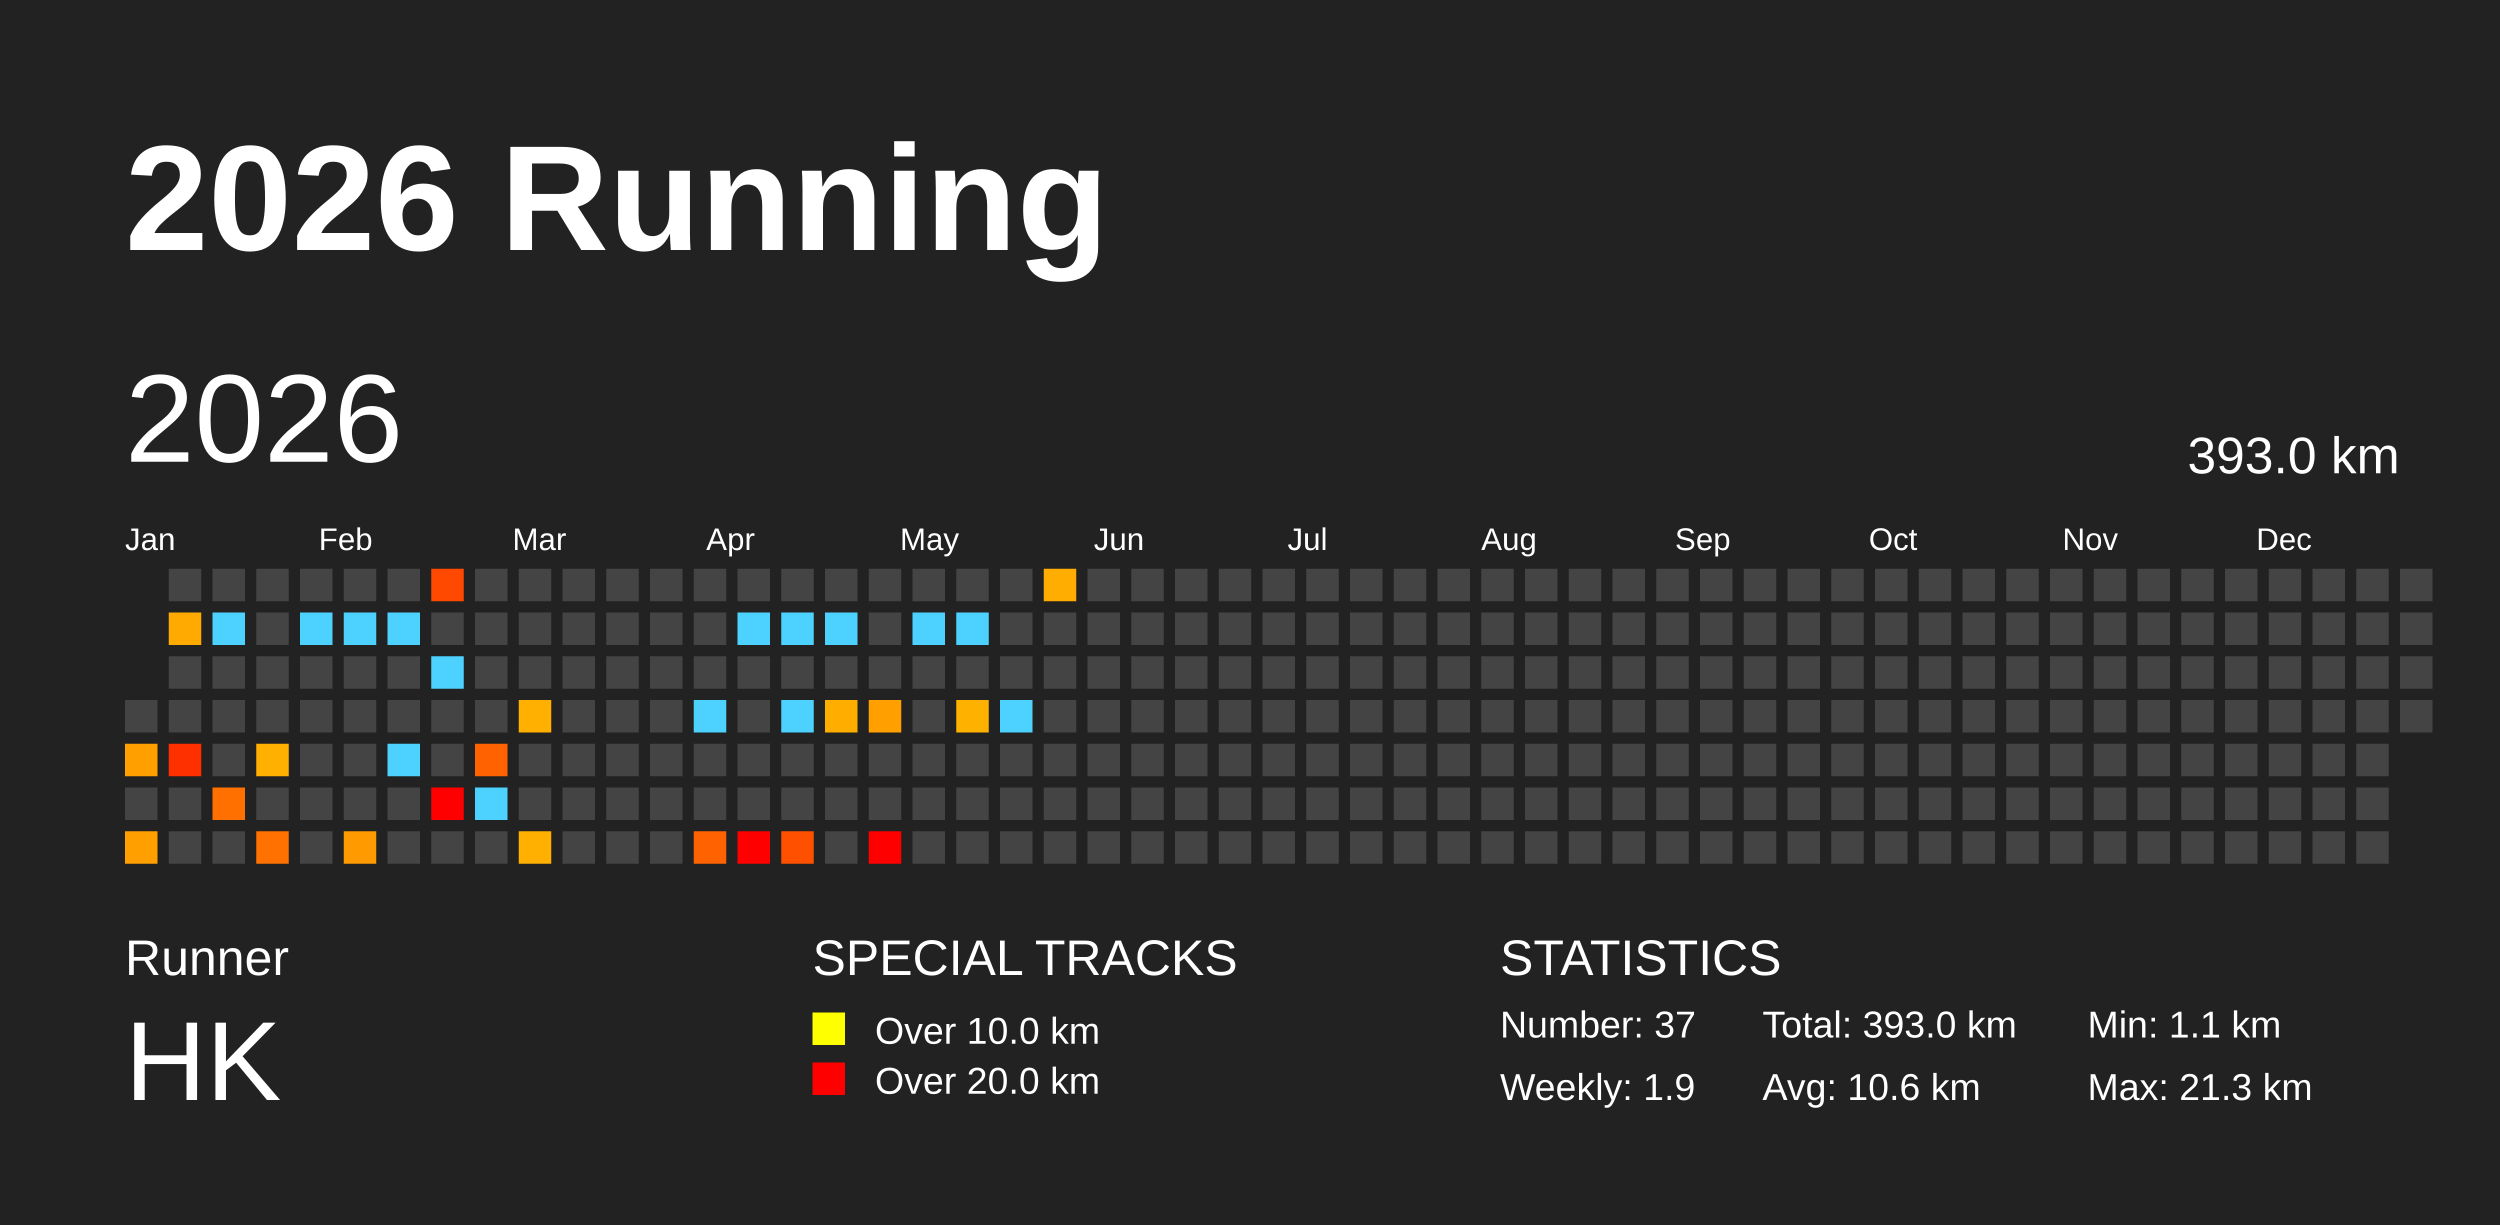
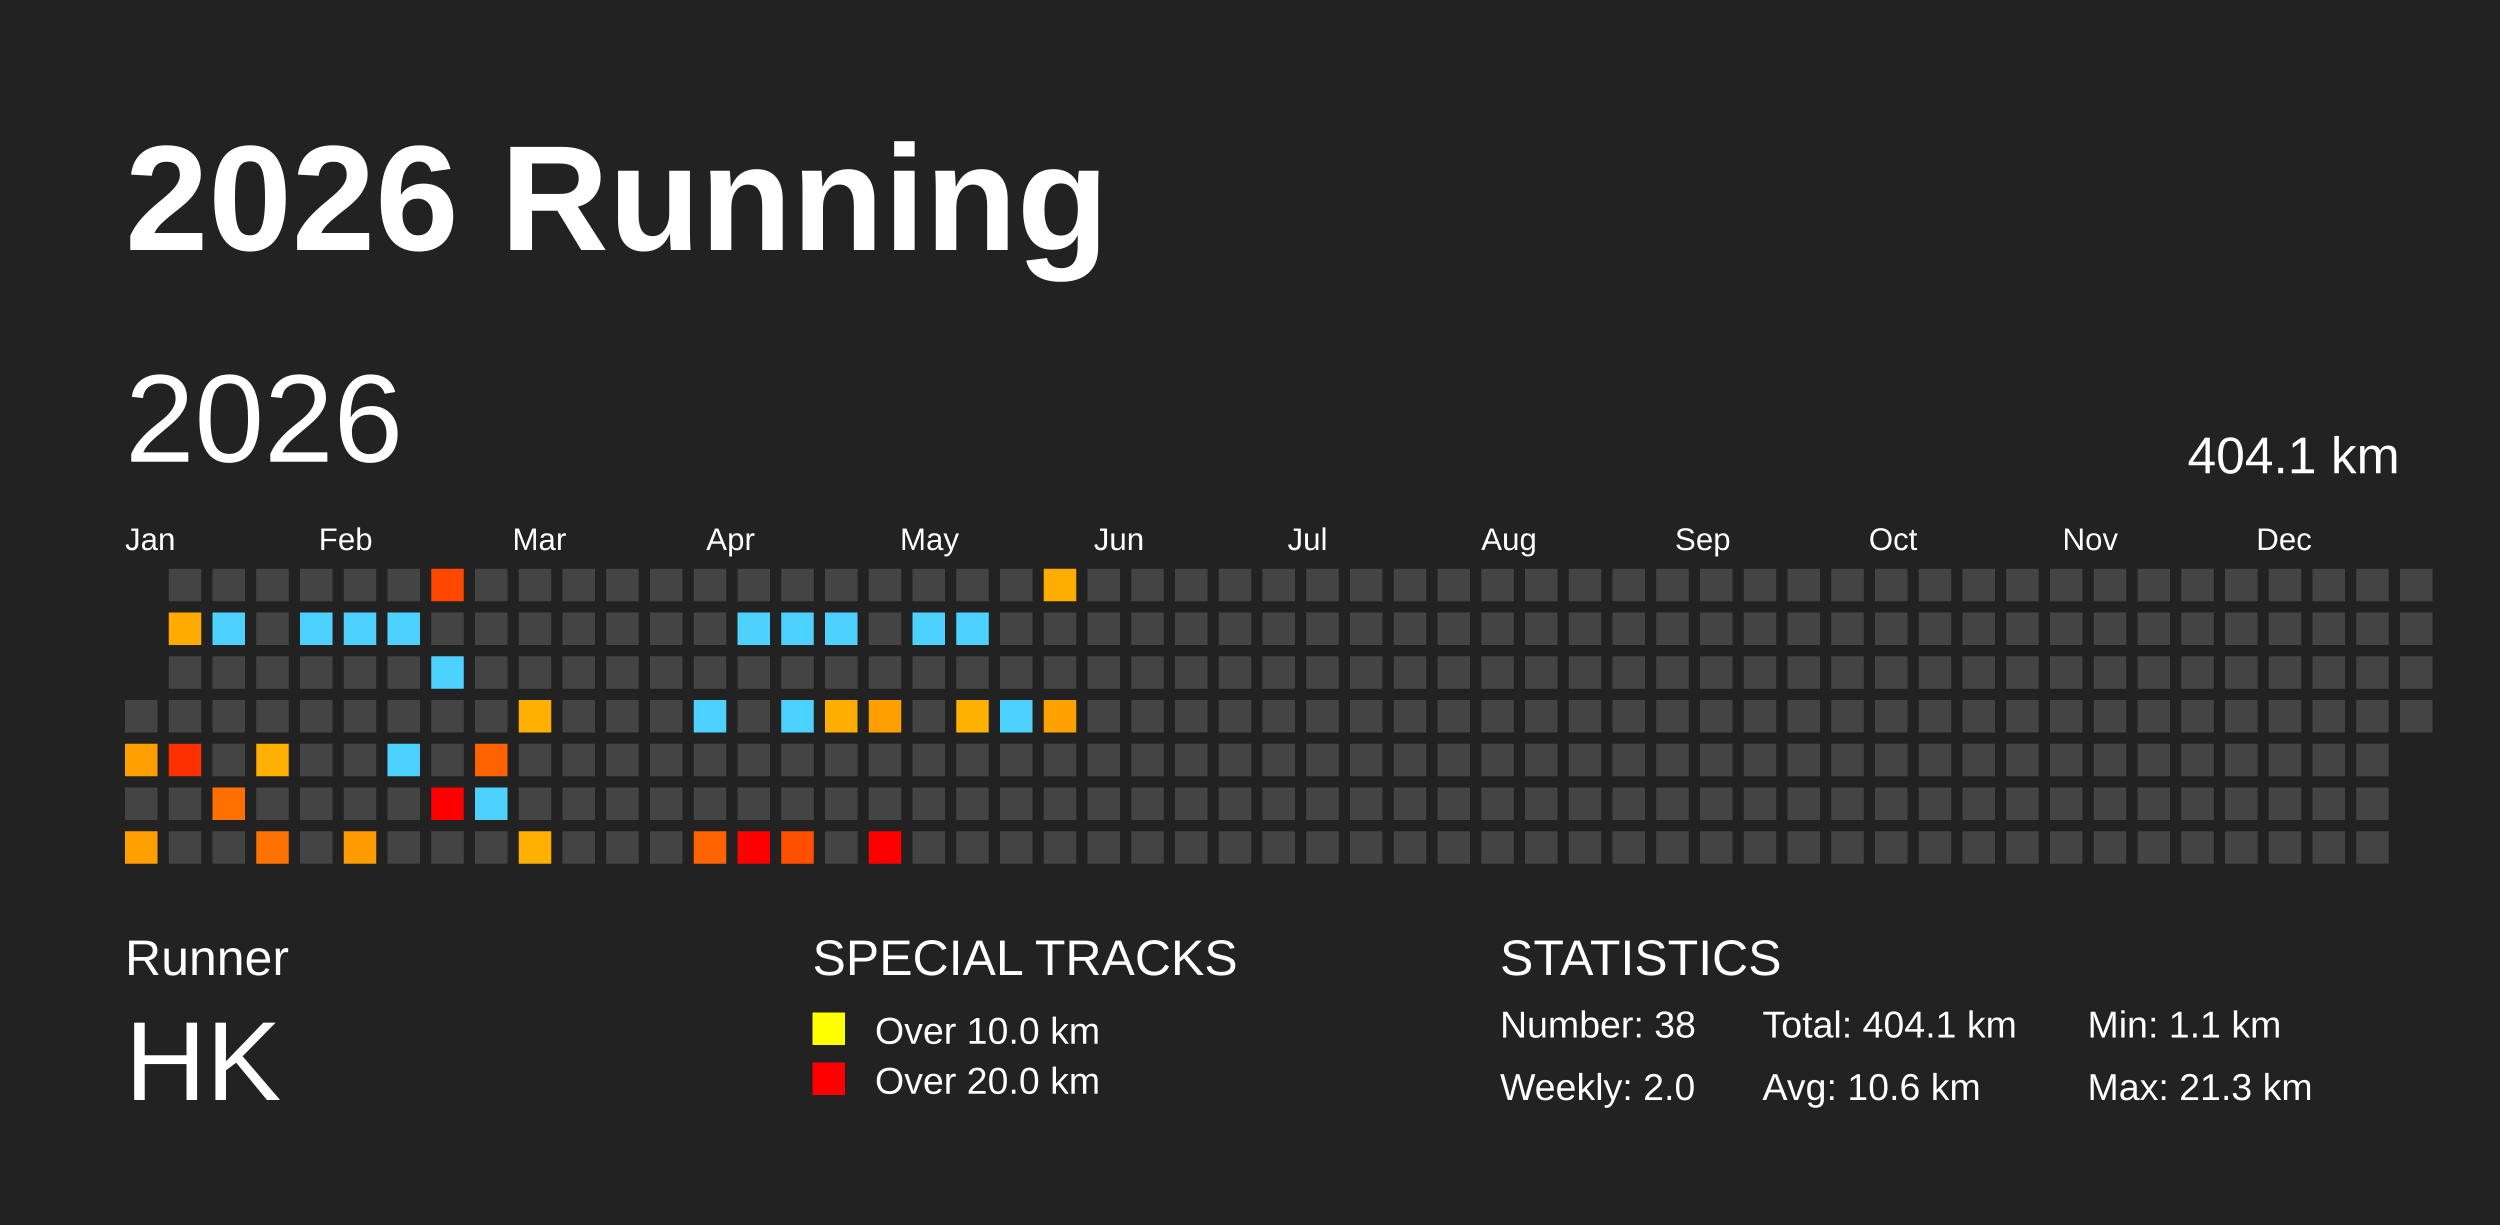
<svg xmlns="http://www.w3.org/2000/svg" baseProfile="full" height="98mm" version="1.1" viewBox="0,0,200,98" width="200mm">
  <defs>
    <pattern height="2" id="indoor-stripe" patternUnits="userSpaceOnUse" width="2">
      <line stroke="white" stroke-opacity="0.45" stroke-width="0.5" x1="0" x2="2" y1="2" y2="0" />
    </pattern>
  </defs>
  <rect fill="#222222" height="98" width="200" x="0" y="0" />
  <text fill="#FFFFFF" style="font-size:12px; font-family:Arial; font-weight:bold;" x="10" y="20">2026 Running</text>
  <text fill="#FFFFFF" style="font-size:4px; font-family:Arial" x="10" y="78">Runner</text>
  <text fill="#FFFFFF" style="font-size:9px; font-family:Arial" x="10" y="88">HK</text>
  <text fill="#FFFFFF" style="font-size:4px; font-family:Arial" x="65" y="78">SPECIAL TRACKS</text>
  <rect fill="yellow" height="2.6" width="2.6" x="65" y="81" />
  <text fill="#FFFFFF" style="font-size:3px; font-family:Arial" x="70" y="83.5">Over 10.0 km</text>
  <rect fill="red" height="2.6" width="2.6" x="65" y="85" />
  <text fill="#FFFFFF" style="font-size:3px; font-family:Arial" x="70" y="87.5">Over 20.0 km</text>
  <text fill="#FFFFFF" style="font-size:4px; font-family:Arial" x="120" y="78">STATISTICS</text>
-   <text fill="#FFFFFF" style="font-size:3px; font-family:Arial" x="120" y="83">Number: 37</text>
-   <text fill="#FFFFFF" style="font-size:3px; font-family:Arial" x="120" y="88">Weekly: 1.9</text>
-   <text fill="#FFFFFF" style="font-size:3px; font-family:Arial" x="141" y="83">Total: 393.0 km</text>
+   <text fill="#FFFFFF" style="font-size:3px; font-family:Arial" x="120" y="83">Number: 38</text>
+   <text fill="#FFFFFF" style="font-size:3px; font-family:Arial" x="120" y="88">Weekly: 2.0</text>
+   <text fill="#FFFFFF" style="font-size:3px; font-family:Arial" x="141" y="83">Total: 404.1 km</text>
  <text fill="#FFFFFF" style="font-size:3px; font-family:Arial" x="141" y="88">Avg: 10.6 km</text>
  <text fill="#FFFFFF" style="font-size:3px; font-family:Arial" x="167" y="83">Min: 1.1 km</text>
  <text fill="#FFFFFF" style="font-size:3px; font-family:Arial" x="167" y="88">Max: 21.3 km</text>
  <text dominant-baseline="hanging" fill="#FFFFFF" style="font-size:10.0px; font-family:Arial;" x="10" y="30">2026</text>
-   <text dominant-baseline="hanging" fill="#FFFFFF" style="font-size:4.125px; font-family:Arial;" x="175" y="35">393.0 km</text>
+   <text dominant-baseline="hanging" fill="#FFFFFF" style="font-size:4.125px; font-family:Arial;" x="175" y="35">404.1 km</text>
  <text fill="#FFFFFF" style="font-size:2.5px; font-family:Arial" x="10.0" y="44">Jan</text>
  <text fill="#FFFFFF" style="font-size:2.5px; font-family:Arial" x="25.5" y="44">Feb</text>
  <text fill="#FFFFFF" style="font-size:2.5px; font-family:Arial" x="41.0" y="44">Mar</text>
  <text fill="#FFFFFF" style="font-size:2.5px; font-family:Arial" x="56.5" y="44">Apr</text>
  <text fill="#FFFFFF" style="font-size:2.5px; font-family:Arial" x="72.0" y="44">May</text>
  <text fill="#FFFFFF" style="font-size:2.5px; font-family:Arial" x="87.5" y="44">Jun</text>
  <text fill="#FFFFFF" style="font-size:2.5px; font-family:Arial" x="103.0" y="44">Jul</text>
  <text fill="#FFFFFF" style="font-size:2.5px; font-family:Arial" x="118.5" y="44">Aug</text>
  <text fill="#FFFFFF" style="font-size:2.5px; font-family:Arial" x="134.0" y="44">Sep</text>
  <text fill="#FFFFFF" style="font-size:2.5px; font-family:Arial" x="149.5" y="44">Oct</text>
  <text fill="#FFFFFF" style="font-size:2.5px; font-family:Arial" x="165.0" y="44">Nov</text>
  <text fill="#FFFFFF" style="font-size:2.5px; font-family:Arial" x="180.5" y="44">Dec</text>
  <rect fill="#444444" height="2.6" width="2.6" x="10.0" y="56.0" />
  <rect fill="#ffa000" height="2.6" width="2.6" x="10.0" y="59.5" />
  <rect fill="#444444" height="2.6" width="2.6" x="10.0" y="63.0" />
  <rect fill="#ff9f00" height="2.6" width="2.6" x="10.0" y="66.5" />
  <rect fill="#444444" height="2.6" width="2.6" x="13.5" y="45.5" />
  <rect fill="#ffaa00" height="2.6" width="2.6" x="13.5" y="49.0" />
  <rect fill="#444444" height="2.6" width="2.6" x="13.5" y="52.5" />
  <rect fill="#444444" height="2.6" width="2.6" x="13.5" y="56.0" />
  <rect fill="#ff3000" height="2.6" width="2.6" x="13.5" y="59.5" />
  <rect fill="#444444" height="2.6" width="2.6" x="13.5" y="63.0" />
  <rect fill="#444444" height="2.6" width="2.6" x="13.5" y="66.5" />
  <rect fill="#444444" height="2.6" width="2.6" x="17.0" y="45.5" />
  <rect fill="#4dd2ff" height="2.6" width="2.6" x="17.0" y="49.0" />
  <rect fill="#444444" height="2.6" width="2.6" x="17.0" y="52.5" />
  <rect fill="#444444" height="2.6" width="2.6" x="17.0" y="56.0" />
  <rect fill="#444444" height="2.6" width="2.6" x="17.0" y="59.5" />
  <rect fill="#ff7000" height="2.6" width="2.6" x="17.0" y="63.0" />
  <rect fill="#444444" height="2.6" width="2.6" x="17.0" y="66.5" />
  <rect fill="#444444" height="2.6" width="2.6" x="20.5" y="45.5" />
  <rect fill="#444444" height="2.6" width="2.6" x="20.5" y="49.0" />
  <rect fill="#444444" height="2.6" width="2.6" x="20.5" y="52.5" />
  <rect fill="#444444" height="2.6" width="2.6" x="20.5" y="56.0" />
  <rect fill="#ffb000" height="2.6" width="2.6" x="20.5" y="59.5" />
  <rect fill="#444444" height="2.6" width="2.6" x="20.5" y="63.0" />
  <rect fill="#ff7100" height="2.6" width="2.6" x="20.5" y="66.5" />
  <rect fill="#444444" height="2.6" width="2.6" x="24.0" y="45.5" />
  <rect fill="#4dd2ff" height="2.6" width="2.6" x="24.0" y="49.0" />
  <rect fill="#444444" height="2.6" width="2.6" x="24.0" y="52.5" />
  <rect fill="#444444" height="2.6" width="2.6" x="24.0" y="56.0" />
  <rect fill="#444444" height="2.6" width="2.6" x="24.0" y="59.5" />
  <rect fill="#444444" height="2.6" width="2.6" x="24.0" y="63.0" />
  <rect fill="#444444" height="2.6" width="2.6" x="24.0" y="66.5" />
  <rect fill="#444444" height="2.6" width="2.6" x="27.5" y="45.5" />
  <rect fill="#4dd2ff" height="2.6" width="2.6" x="27.5" y="49.0" />
  <rect fill="#444444" height="2.6" width="2.6" x="27.5" y="52.5" />
  <rect fill="#444444" height="2.6" width="2.6" x="27.5" y="56.0" />
  <rect fill="#444444" height="2.6" width="2.6" x="27.5" y="59.5" />
  <rect fill="#444444" height="2.6" width="2.6" x="27.5" y="63.0" />
  <rect fill="#ff9a00" height="2.6" width="2.6" x="27.5" y="66.5" />
  <rect fill="#444444" height="2.6" width="2.6" x="31.0" y="45.5" />
  <rect fill="#4dd2ff" height="2.6" width="2.6" x="31.0" y="49.0" />
  <rect fill="#444444" height="2.6" width="2.6" x="31.0" y="52.5" />
  <rect fill="#444444" height="2.6" width="2.6" x="31.0" y="56.0" />
  <rect fill="#4dd2ff" height="2.6" width="2.6" x="31.0" y="59.5" />
  <rect fill="#444444" height="2.6" width="2.6" x="31.0" y="63.0" />
  <rect fill="#444444" height="2.6" width="2.6" x="31.0" y="66.5" />
  <rect fill="#ff4800" height="2.6" width="2.6" x="34.5" y="45.5" />
  <rect fill="#444444" height="2.6" width="2.6" x="34.5" y="49.0" />
  <rect fill="#4dd2ff" height="2.6" width="2.6" x="34.5" y="52.5" />
  <rect fill="#444444" height="2.6" width="2.6" x="34.5" y="56.0" />
  <rect fill="#444444" height="2.6" width="2.6" x="34.5" y="59.5" />
  <rect fill="red" height="2.6" width="2.6" x="34.5" y="63.0" />
  <rect fill="#444444" height="2.6" width="2.6" x="34.5" y="66.5" />
  <rect fill="#444444" height="2.6" width="2.6" x="38.0" y="45.5" />
  <rect fill="#444444" height="2.6" width="2.6" x="38.0" y="49.0" />
  <rect fill="#444444" height="2.6" width="2.6" x="38.0" y="52.5" />
  <rect fill="#444444" height="2.6" width="2.6" x="38.0" y="56.0" />
  <rect fill="#ff6200" height="2.6" width="2.6" x="38.0" y="59.5" />
  <rect fill="#4dd2ff" height="2.6" width="2.6" x="38.0" y="63.0" />
  <rect fill="#444444" height="2.6" width="2.6" x="38.0" y="66.5" />
  <rect fill="#444444" height="2.6" width="2.6" x="41.5" y="45.5" />
  <rect fill="#444444" height="2.6" width="2.6" x="41.5" y="49.0" />
  <rect fill="#444444" height="2.6" width="2.6" x="41.5" y="52.5" />
  <rect fill="#ffb000" height="2.6" width="2.6" x="41.5" y="56.0" />
  <rect fill="#444444" height="2.6" width="2.6" x="41.5" y="59.5" />
  <rect fill="#444444" height="2.6" width="2.6" x="41.5" y="63.0" />
  <rect fill="#ffb000" height="2.6" width="2.6" x="41.5" y="66.5" />
  <rect fill="#444444" height="2.6" width="2.6" x="45.0" y="45.5" />
  <rect fill="#444444" height="2.6" width="2.6" x="45.0" y="49.0" />
  <rect fill="#444444" height="2.6" width="2.6" x="45.0" y="52.5" />
  <rect fill="#444444" height="2.6" width="2.6" x="45.0" y="56.0" />
  <rect fill="#444444" height="2.6" width="2.6" x="45.0" y="59.5" />
  <rect fill="#444444" height="2.6" width="2.6" x="45.0" y="63.0" />
  <rect fill="#444444" height="2.6" width="2.6" x="45.0" y="66.5" />
  <rect fill="#444444" height="2.6" width="2.6" x="48.5" y="45.5" />
  <rect fill="#444444" height="2.6" width="2.6" x="48.5" y="49.0" />
  <rect fill="#444444" height="2.6" width="2.6" x="48.5" y="52.5" />
  <rect fill="#444444" height="2.6" width="2.6" x="48.5" y="56.0" />
  <rect fill="#444444" height="2.6" width="2.6" x="48.5" y="59.5" />
  <rect fill="#444444" height="2.6" width="2.6" x="48.5" y="63.0" />
  <rect fill="#444444" height="2.6" width="2.6" x="48.5" y="66.5" />
  <rect fill="#444444" height="2.6" width="2.6" x="52.0" y="45.5" />
  <rect fill="#444444" height="2.6" width="2.6" x="52.0" y="49.0" />
  <rect fill="#444444" height="2.6" width="2.6" x="52.0" y="52.5" />
  <rect fill="#444444" height="2.6" width="2.6" x="52.0" y="56.0" />
  <rect fill="#444444" height="2.6" width="2.6" x="52.0" y="59.5" />
  <rect fill="#444444" height="2.6" width="2.6" x="52.0" y="63.0" />
  <rect fill="#444444" height="2.6" width="2.6" x="52.0" y="66.5" />
  <rect fill="#444444" height="2.6" width="2.6" x="55.5" y="45.5" />
  <rect fill="#444444" height="2.6" width="2.6" x="55.5" y="49.0" />
  <rect fill="#444444" height="2.6" width="2.6" x="55.5" y="52.5" />
  <rect fill="#4dd2ff" height="2.6" width="2.6" x="55.5" y="56.0" />
  <rect fill="#444444" height="2.6" width="2.6" x="55.5" y="59.5" />
  <rect fill="#444444" height="2.6" width="2.6" x="55.5" y="63.0" />
  <rect fill="#ff6200" height="2.6" width="2.6" x="55.5" y="66.5" />
  <rect fill="#444444" height="2.6" width="2.6" x="59.0" y="45.5" />
  <rect fill="#4dd2ff" height="2.6" width="2.6" x="59.0" y="49.0" />
  <rect fill="#444444" height="2.6" width="2.6" x="59.0" y="52.5" />
  <rect fill="#444444" height="2.6" width="2.6" x="59.0" y="56.0" />
  <rect fill="#444444" height="2.6" width="2.6" x="59.0" y="59.5" />
  <rect fill="#444444" height="2.6" width="2.6" x="59.0" y="63.0" />
  <rect fill="red" height="2.6" width="2.6" x="59.0" y="66.5" />
  <rect fill="#444444" height="2.6" width="2.6" x="62.5" y="45.5" />
  <rect fill="#4dd2ff" height="2.6" width="2.6" x="62.5" y="49.0" />
  <rect fill="#444444" height="2.6" width="2.6" x="62.5" y="52.5" />
  <rect fill="#4dd2ff" height="2.6" width="2.6" x="62.5" y="56.0" />
  <rect fill="#444444" height="2.6" width="2.6" x="62.5" y="59.5" />
  <rect fill="#444444" height="2.6" width="2.6" x="62.5" y="63.0" />
  <rect fill="#ff5000" height="2.6" width="2.6" x="62.5" y="66.5" />
  <rect fill="#444444" height="2.6" width="2.6" x="66.0" y="45.5" />
  <rect fill="#4dd2ff" height="2.6" width="2.6" x="66.0" y="49.0" />
  <rect fill="#444444" height="2.6" width="2.6" x="66.0" y="52.5" />
  <rect fill="#ffae00" height="2.6" width="2.6" x="66.0" y="56.0" />
  <rect fill="#444444" height="2.6" width="2.6" x="66.0" y="59.5" />
  <rect fill="#444444" height="2.6" width="2.6" x="66.0" y="63.0" />
  <rect fill="#444444" height="2.6" width="2.6" x="66.0" y="66.5" />
  <rect fill="#444444" height="2.6" width="2.6" x="69.5" y="45.5" />
  <rect fill="#444444" height="2.6" width="2.6" x="69.5" y="49.0" />
  <rect fill="#444444" height="2.6" width="2.6" x="69.5" y="52.5" />
  <rect fill="#ffa000" height="2.6" width="2.6" x="69.5" y="56.0" />
  <rect fill="#444444" height="2.6" width="2.6" x="69.5" y="59.5" />
  <rect fill="#444444" height="2.6" width="2.6" x="69.5" y="63.0" />
  <rect fill="red" height="2.6" width="2.6" x="69.5" y="66.5" />
  <rect fill="#444444" height="2.6" width="2.6" x="73.0" y="45.5" />
  <rect fill="#4dd2ff" height="2.6" width="2.6" x="73.0" y="49.0" />
  <rect fill="#444444" height="2.6" width="2.6" x="73.0" y="52.5" />
  <rect fill="#444444" height="2.6" width="2.6" x="73.0" y="56.0" />
  <rect fill="#444444" height="2.6" width="2.6" x="73.0" y="59.5" />
  <rect fill="#444444" height="2.6" width="2.6" x="73.0" y="63.0" />
  <rect fill="#444444" height="2.6" width="2.6" x="73.0" y="66.5" />
  <rect fill="#444444" height="2.6" width="2.6" x="76.5" y="45.5" />
  <rect fill="#4dd2ff" height="2.6" width="2.6" x="76.5" y="49.0" />
  <rect fill="#444444" height="2.6" width="2.6" x="76.5" y="52.5" />
  <rect fill="#ffb100" height="2.6" width="2.6" x="76.5" y="56.0" />
  <rect fill="#444444" height="2.6" width="2.6" x="76.5" y="59.5" />
  <rect fill="#444444" height="2.6" width="2.6" x="76.5" y="63.0" />
  <rect fill="#444444" height="2.6" width="2.6" x="76.5" y="66.5" />
  <rect fill="#444444" height="2.6" width="2.6" x="80.0" y="45.5" />
  <rect fill="#444444" height="2.6" width="2.6" x="80.0" y="49.0" />
  <rect fill="#444444" height="2.6" width="2.6" x="80.0" y="52.5" />
  <rect fill="#4dd2ff" height="2.6" width="2.6" x="80.0" y="56.0" />
  <rect fill="#444444" height="2.6" width="2.6" x="80.0" y="59.5" />
  <rect fill="#444444" height="2.6" width="2.6" x="80.0" y="63.0" />
  <rect fill="#444444" height="2.6" width="2.6" x="80.0" y="66.5" />
  <rect fill="#ffad00" height="2.6" width="2.6" x="83.5" y="45.5" />
  <rect fill="#444444" height="2.6" width="2.6" x="83.5" y="49.0" />
  <rect fill="#444444" height="2.6" width="2.6" x="83.5" y="52.5" />
-   <rect fill="#444444" height="2.6" width="2.6" x="83.5" y="56.0" />
+   <rect fill="#ffa200" height="2.6" width="2.6" x="83.5" y="56.0" />
  <rect fill="#444444" height="2.6" width="2.6" x="83.5" y="59.5" />
  <rect fill="#444444" height="2.6" width="2.6" x="83.5" y="63.0" />
  <rect fill="#444444" height="2.6" width="2.6" x="83.5" y="66.5" />
  <rect fill="#444444" height="2.6" width="2.6" x="87.0" y="45.5" />
  <rect fill="#444444" height="2.6" width="2.6" x="87.0" y="49.0" />
  <rect fill="#444444" height="2.6" width="2.6" x="87.0" y="52.5" />
  <rect fill="#444444" height="2.6" width="2.6" x="87.0" y="56.0" />
  <rect fill="#444444" height="2.6" width="2.6" x="87.0" y="59.5" />
  <rect fill="#444444" height="2.6" width="2.6" x="87.0" y="63.0" />
  <rect fill="#444444" height="2.6" width="2.6" x="87.0" y="66.5" />
  <rect fill="#444444" height="2.6" width="2.6" x="90.5" y="45.5" />
  <rect fill="#444444" height="2.6" width="2.6" x="90.5" y="49.0" />
  <rect fill="#444444" height="2.6" width="2.6" x="90.5" y="52.5" />
  <rect fill="#444444" height="2.6" width="2.6" x="90.5" y="56.0" />
  <rect fill="#444444" height="2.6" width="2.6" x="90.5" y="59.5" />
  <rect fill="#444444" height="2.6" width="2.6" x="90.5" y="63.0" />
  <rect fill="#444444" height="2.6" width="2.6" x="90.5" y="66.5" />
  <rect fill="#444444" height="2.6" width="2.6" x="94.0" y="45.5" />
  <rect fill="#444444" height="2.6" width="2.6" x="94.0" y="49.0" />
  <rect fill="#444444" height="2.6" width="2.6" x="94.0" y="52.5" />
  <rect fill="#444444" height="2.6" width="2.6" x="94.0" y="56.0" />
  <rect fill="#444444" height="2.6" width="2.6" x="94.0" y="59.5" />
  <rect fill="#444444" height="2.6" width="2.6" x="94.0" y="63.0" />
  <rect fill="#444444" height="2.6" width="2.6" x="94.0" y="66.5" />
  <rect fill="#444444" height="2.6" width="2.6" x="97.5" y="45.5" />
  <rect fill="#444444" height="2.6" width="2.6" x="97.5" y="49.0" />
  <rect fill="#444444" height="2.6" width="2.6" x="97.5" y="52.5" />
  <rect fill="#444444" height="2.6" width="2.6" x="97.5" y="56.0" />
  <rect fill="#444444" height="2.6" width="2.6" x="97.5" y="59.5" />
  <rect fill="#444444" height="2.6" width="2.6" x="97.5" y="63.0" />
  <rect fill="#444444" height="2.6" width="2.6" x="97.5" y="66.5" />
  <rect fill="#444444" height="2.6" width="2.6" x="101.0" y="45.5" />
  <rect fill="#444444" height="2.6" width="2.6" x="101.0" y="49.0" />
  <rect fill="#444444" height="2.6" width="2.6" x="101.0" y="52.5" />
  <rect fill="#444444" height="2.6" width="2.6" x="101.0" y="56.0" />
  <rect fill="#444444" height="2.6" width="2.6" x="101.0" y="59.5" />
  <rect fill="#444444" height="2.6" width="2.6" x="101.0" y="63.0" />
  <rect fill="#444444" height="2.6" width="2.6" x="101.0" y="66.5" />
  <rect fill="#444444" height="2.6" width="2.6" x="104.5" y="45.5" />
  <rect fill="#444444" height="2.6" width="2.6" x="104.5" y="49.0" />
  <rect fill="#444444" height="2.6" width="2.6" x="104.5" y="52.5" />
  <rect fill="#444444" height="2.6" width="2.6" x="104.5" y="56.0" />
  <rect fill="#444444" height="2.6" width="2.6" x="104.5" y="59.5" />
  <rect fill="#444444" height="2.6" width="2.6" x="104.5" y="63.0" />
  <rect fill="#444444" height="2.6" width="2.6" x="104.5" y="66.5" />
  <rect fill="#444444" height="2.6" width="2.6" x="108.0" y="45.5" />
  <rect fill="#444444" height="2.6" width="2.6" x="108.0" y="49.0" />
  <rect fill="#444444" height="2.6" width="2.6" x="108.0" y="52.5" />
  <rect fill="#444444" height="2.6" width="2.6" x="108.0" y="56.0" />
  <rect fill="#444444" height="2.6" width="2.6" x="108.0" y="59.5" />
  <rect fill="#444444" height="2.6" width="2.6" x="108.0" y="63.0" />
  <rect fill="#444444" height="2.6" width="2.6" x="108.0" y="66.5" />
  <rect fill="#444444" height="2.6" width="2.6" x="111.5" y="45.5" />
  <rect fill="#444444" height="2.6" width="2.6" x="111.5" y="49.0" />
  <rect fill="#444444" height="2.6" width="2.6" x="111.5" y="52.5" />
  <rect fill="#444444" height="2.6" width="2.6" x="111.5" y="56.0" />
  <rect fill="#444444" height="2.6" width="2.6" x="111.5" y="59.5" />
  <rect fill="#444444" height="2.6" width="2.6" x="111.5" y="63.0" />
  <rect fill="#444444" height="2.6" width="2.6" x="111.5" y="66.5" />
  <rect fill="#444444" height="2.6" width="2.6" x="115.0" y="45.5" />
  <rect fill="#444444" height="2.6" width="2.6" x="115.0" y="49.0" />
  <rect fill="#444444" height="2.6" width="2.6" x="115.0" y="52.5" />
  <rect fill="#444444" height="2.6" width="2.6" x="115.0" y="56.0" />
  <rect fill="#444444" height="2.6" width="2.6" x="115.0" y="59.5" />
  <rect fill="#444444" height="2.6" width="2.6" x="115.0" y="63.0" />
  <rect fill="#444444" height="2.6" width="2.6" x="115.0" y="66.5" />
  <rect fill="#444444" height="2.6" width="2.6" x="118.5" y="45.5" />
  <rect fill="#444444" height="2.6" width="2.6" x="118.5" y="49.0" />
  <rect fill="#444444" height="2.6" width="2.6" x="118.5" y="52.5" />
  <rect fill="#444444" height="2.6" width="2.6" x="118.5" y="56.0" />
  <rect fill="#444444" height="2.6" width="2.6" x="118.5" y="59.5" />
  <rect fill="#444444" height="2.6" width="2.6" x="118.5" y="63.0" />
  <rect fill="#444444" height="2.6" width="2.6" x="118.5" y="66.5" />
  <rect fill="#444444" height="2.6" width="2.6" x="122.0" y="45.5" />
  <rect fill="#444444" height="2.6" width="2.6" x="122.0" y="49.0" />
  <rect fill="#444444" height="2.6" width="2.6" x="122.0" y="52.5" />
  <rect fill="#444444" height="2.6" width="2.6" x="122.0" y="56.0" />
  <rect fill="#444444" height="2.6" width="2.6" x="122.0" y="59.5" />
  <rect fill="#444444" height="2.6" width="2.6" x="122.0" y="63.0" />
  <rect fill="#444444" height="2.6" width="2.6" x="122.0" y="66.5" />
  <rect fill="#444444" height="2.6" width="2.6" x="125.5" y="45.5" />
  <rect fill="#444444" height="2.6" width="2.6" x="125.5" y="49.0" />
  <rect fill="#444444" height="2.6" width="2.6" x="125.5" y="52.5" />
  <rect fill="#444444" height="2.6" width="2.6" x="125.5" y="56.0" />
  <rect fill="#444444" height="2.6" width="2.6" x="125.5" y="59.5" />
  <rect fill="#444444" height="2.6" width="2.6" x="125.5" y="63.0" />
  <rect fill="#444444" height="2.6" width="2.6" x="125.5" y="66.5" />
  <rect fill="#444444" height="2.6" width="2.6" x="129.0" y="45.5" />
  <rect fill="#444444" height="2.6" width="2.6" x="129.0" y="49.0" />
  <rect fill="#444444" height="2.6" width="2.6" x="129.0" y="52.5" />
  <rect fill="#444444" height="2.6" width="2.6" x="129.0" y="56.0" />
  <rect fill="#444444" height="2.6" width="2.6" x="129.0" y="59.5" />
  <rect fill="#444444" height="2.6" width="2.6" x="129.0" y="63.0" />
  <rect fill="#444444" height="2.6" width="2.6" x="129.0" y="66.5" />
  <rect fill="#444444" height="2.6" width="2.6" x="132.5" y="45.5" />
  <rect fill="#444444" height="2.6" width="2.6" x="132.5" y="49.0" />
  <rect fill="#444444" height="2.6" width="2.6" x="132.5" y="52.5" />
  <rect fill="#444444" height="2.6" width="2.6" x="132.5" y="56.0" />
  <rect fill="#444444" height="2.6" width="2.6" x="132.5" y="59.5" />
  <rect fill="#444444" height="2.6" width="2.6" x="132.5" y="63.0" />
  <rect fill="#444444" height="2.6" width="2.6" x="132.5" y="66.5" />
  <rect fill="#444444" height="2.6" width="2.6" x="136.0" y="45.5" />
  <rect fill="#444444" height="2.6" width="2.6" x="136.0" y="49.0" />
  <rect fill="#444444" height="2.6" width="2.6" x="136.0" y="52.5" />
  <rect fill="#444444" height="2.6" width="2.6" x="136.0" y="56.0" />
  <rect fill="#444444" height="2.6" width="2.6" x="136.0" y="59.5" />
  <rect fill="#444444" height="2.6" width="2.6" x="136.0" y="63.0" />
  <rect fill="#444444" height="2.6" width="2.6" x="136.0" y="66.5" />
  <rect fill="#444444" height="2.6" width="2.6" x="139.5" y="45.5" />
  <rect fill="#444444" height="2.6" width="2.6" x="139.5" y="49.0" />
  <rect fill="#444444" height="2.6" width="2.6" x="139.5" y="52.5" />
  <rect fill="#444444" height="2.6" width="2.6" x="139.5" y="56.0" />
  <rect fill="#444444" height="2.6" width="2.6" x="139.5" y="59.5" />
  <rect fill="#444444" height="2.6" width="2.6" x="139.5" y="63.0" />
  <rect fill="#444444" height="2.6" width="2.6" x="139.5" y="66.5" />
  <rect fill="#444444" height="2.6" width="2.6" x="143.0" y="45.5" />
  <rect fill="#444444" height="2.6" width="2.6" x="143.0" y="49.0" />
  <rect fill="#444444" height="2.6" width="2.6" x="143.0" y="52.5" />
  <rect fill="#444444" height="2.6" width="2.6" x="143.0" y="56.0" />
  <rect fill="#444444" height="2.6" width="2.6" x="143.0" y="59.5" />
  <rect fill="#444444" height="2.6" width="2.6" x="143.0" y="63.0" />
  <rect fill="#444444" height="2.6" width="2.6" x="143.0" y="66.5" />
  <rect fill="#444444" height="2.6" width="2.6" x="146.5" y="45.5" />
  <rect fill="#444444" height="2.6" width="2.6" x="146.5" y="49.0" />
  <rect fill="#444444" height="2.6" width="2.6" x="146.5" y="52.5" />
  <rect fill="#444444" height="2.6" width="2.6" x="146.5" y="56.0" />
  <rect fill="#444444" height="2.6" width="2.6" x="146.5" y="59.5" />
  <rect fill="#444444" height="2.6" width="2.6" x="146.5" y="63.0" />
  <rect fill="#444444" height="2.6" width="2.6" x="146.5" y="66.5" />
  <rect fill="#444444" height="2.6" width="2.6" x="150.0" y="45.5" />
  <rect fill="#444444" height="2.6" width="2.6" x="150.0" y="49.0" />
  <rect fill="#444444" height="2.6" width="2.6" x="150.0" y="52.5" />
  <rect fill="#444444" height="2.6" width="2.6" x="150.0" y="56.0" />
  <rect fill="#444444" height="2.6" width="2.6" x="150.0" y="59.5" />
  <rect fill="#444444" height="2.6" width="2.6" x="150.0" y="63.0" />
  <rect fill="#444444" height="2.6" width="2.6" x="150.0" y="66.5" />
  <rect fill="#444444" height="2.6" width="2.6" x="153.5" y="45.5" />
  <rect fill="#444444" height="2.6" width="2.6" x="153.5" y="49.0" />
  <rect fill="#444444" height="2.6" width="2.6" x="153.5" y="52.5" />
  <rect fill="#444444" height="2.6" width="2.6" x="153.5" y="56.0" />
  <rect fill="#444444" height="2.6" width="2.6" x="153.5" y="59.5" />
  <rect fill="#444444" height="2.6" width="2.6" x="153.5" y="63.0" />
  <rect fill="#444444" height="2.6" width="2.6" x="153.5" y="66.5" />
  <rect fill="#444444" height="2.6" width="2.6" x="157.0" y="45.5" />
  <rect fill="#444444" height="2.6" width="2.6" x="157.0" y="49.0" />
  <rect fill="#444444" height="2.6" width="2.6" x="157.0" y="52.5" />
  <rect fill="#444444" height="2.6" width="2.6" x="157.0" y="56.0" />
  <rect fill="#444444" height="2.6" width="2.6" x="157.0" y="59.5" />
  <rect fill="#444444" height="2.6" width="2.6" x="157.0" y="63.0" />
  <rect fill="#444444" height="2.6" width="2.6" x="157.0" y="66.5" />
  <rect fill="#444444" height="2.6" width="2.6" x="160.5" y="45.5" />
  <rect fill="#444444" height="2.6" width="2.6" x="160.5" y="49.0" />
  <rect fill="#444444" height="2.6" width="2.6" x="160.5" y="52.5" />
  <rect fill="#444444" height="2.6" width="2.6" x="160.5" y="56.0" />
  <rect fill="#444444" height="2.6" width="2.6" x="160.5" y="59.5" />
  <rect fill="#444444" height="2.6" width="2.6" x="160.5" y="63.0" />
  <rect fill="#444444" height="2.6" width="2.6" x="160.5" y="66.5" />
  <rect fill="#444444" height="2.6" width="2.6" x="164.0" y="45.5" />
  <rect fill="#444444" height="2.6" width="2.6" x="164.0" y="49.0" />
  <rect fill="#444444" height="2.6" width="2.6" x="164.0" y="52.5" />
  <rect fill="#444444" height="2.6" width="2.6" x="164.0" y="56.0" />
  <rect fill="#444444" height="2.6" width="2.6" x="164.0" y="59.5" />
  <rect fill="#444444" height="2.6" width="2.6" x="164.0" y="63.0" />
  <rect fill="#444444" height="2.6" width="2.6" x="164.0" y="66.5" />
  <rect fill="#444444" height="2.6" width="2.6" x="167.5" y="45.5" />
  <rect fill="#444444" height="2.6" width="2.6" x="167.5" y="49.0" />
  <rect fill="#444444" height="2.6" width="2.6" x="167.5" y="52.5" />
  <rect fill="#444444" height="2.6" width="2.6" x="167.5" y="56.0" />
  <rect fill="#444444" height="2.6" width="2.6" x="167.5" y="59.5" />
  <rect fill="#444444" height="2.6" width="2.6" x="167.5" y="63.0" />
  <rect fill="#444444" height="2.6" width="2.6" x="167.5" y="66.5" />
  <rect fill="#444444" height="2.6" width="2.6" x="171.0" y="45.5" />
  <rect fill="#444444" height="2.6" width="2.6" x="171.0" y="49.0" />
  <rect fill="#444444" height="2.6" width="2.6" x="171.0" y="52.5" />
  <rect fill="#444444" height="2.6" width="2.6" x="171.0" y="56.0" />
  <rect fill="#444444" height="2.6" width="2.6" x="171.0" y="59.5" />
  <rect fill="#444444" height="2.6" width="2.6" x="171.0" y="63.0" />
  <rect fill="#444444" height="2.6" width="2.6" x="171.0" y="66.5" />
  <rect fill="#444444" height="2.6" width="2.6" x="174.5" y="45.5" />
  <rect fill="#444444" height="2.6" width="2.6" x="174.5" y="49.0" />
  <rect fill="#444444" height="2.6" width="2.6" x="174.5" y="52.5" />
  <rect fill="#444444" height="2.6" width="2.6" x="174.5" y="56.0" />
  <rect fill="#444444" height="2.6" width="2.6" x="174.5" y="59.5" />
  <rect fill="#444444" height="2.6" width="2.6" x="174.5" y="63.0" />
  <rect fill="#444444" height="2.6" width="2.6" x="174.5" y="66.5" />
  <rect fill="#444444" height="2.6" width="2.6" x="178.0" y="45.5" />
  <rect fill="#444444" height="2.6" width="2.6" x="178.0" y="49.0" />
  <rect fill="#444444" height="2.6" width="2.6" x="178.0" y="52.5" />
  <rect fill="#444444" height="2.6" width="2.6" x="178.0" y="56.0" />
  <rect fill="#444444" height="2.6" width="2.6" x="178.0" y="59.5" />
  <rect fill="#444444" height="2.6" width="2.6" x="178.0" y="63.0" />
  <rect fill="#444444" height="2.6" width="2.6" x="178.0" y="66.5" />
  <rect fill="#444444" height="2.6" width="2.6" x="181.5" y="45.5" />
  <rect fill="#444444" height="2.6" width="2.6" x="181.5" y="49.0" />
  <rect fill="#444444" height="2.6" width="2.6" x="181.5" y="52.5" />
  <rect fill="#444444" height="2.6" width="2.6" x="181.5" y="56.0" />
  <rect fill="#444444" height="2.6" width="2.6" x="181.5" y="59.5" />
  <rect fill="#444444" height="2.6" width="2.6" x="181.5" y="63.0" />
  <rect fill="#444444" height="2.6" width="2.6" x="181.5" y="66.5" />
  <rect fill="#444444" height="2.6" width="2.6" x="185.0" y="45.5" />
  <rect fill="#444444" height="2.6" width="2.6" x="185.0" y="49.0" />
  <rect fill="#444444" height="2.6" width="2.6" x="185.0" y="52.5" />
  <rect fill="#444444" height="2.6" width="2.6" x="185.0" y="56.0" />
  <rect fill="#444444" height="2.6" width="2.6" x="185.0" y="59.5" />
  <rect fill="#444444" height="2.6" width="2.6" x="185.0" y="63.0" />
  <rect fill="#444444" height="2.6" width="2.6" x="185.0" y="66.5" />
  <rect fill="#444444" height="2.6" width="2.6" x="188.5" y="45.5" />
  <rect fill="#444444" height="2.6" width="2.6" x="188.5" y="49.0" />
  <rect fill="#444444" height="2.6" width="2.6" x="188.5" y="52.5" />
  <rect fill="#444444" height="2.6" width="2.6" x="188.5" y="56.0" />
  <rect fill="#444444" height="2.6" width="2.6" x="188.5" y="59.5" />
  <rect fill="#444444" height="2.6" width="2.6" x="188.5" y="63.0" />
  <rect fill="#444444" height="2.6" width="2.6" x="188.5" y="66.5" />
  <rect fill="#444444" height="2.6" width="2.6" x="192.0" y="45.5" />
  <rect fill="#444444" height="2.6" width="2.6" x="192.0" y="49.0" />
  <rect fill="#444444" height="2.6" width="2.6" x="192.0" y="52.5" />
  <rect fill="#444444" height="2.6" width="2.6" x="192.0" y="56.0" />
</svg>
